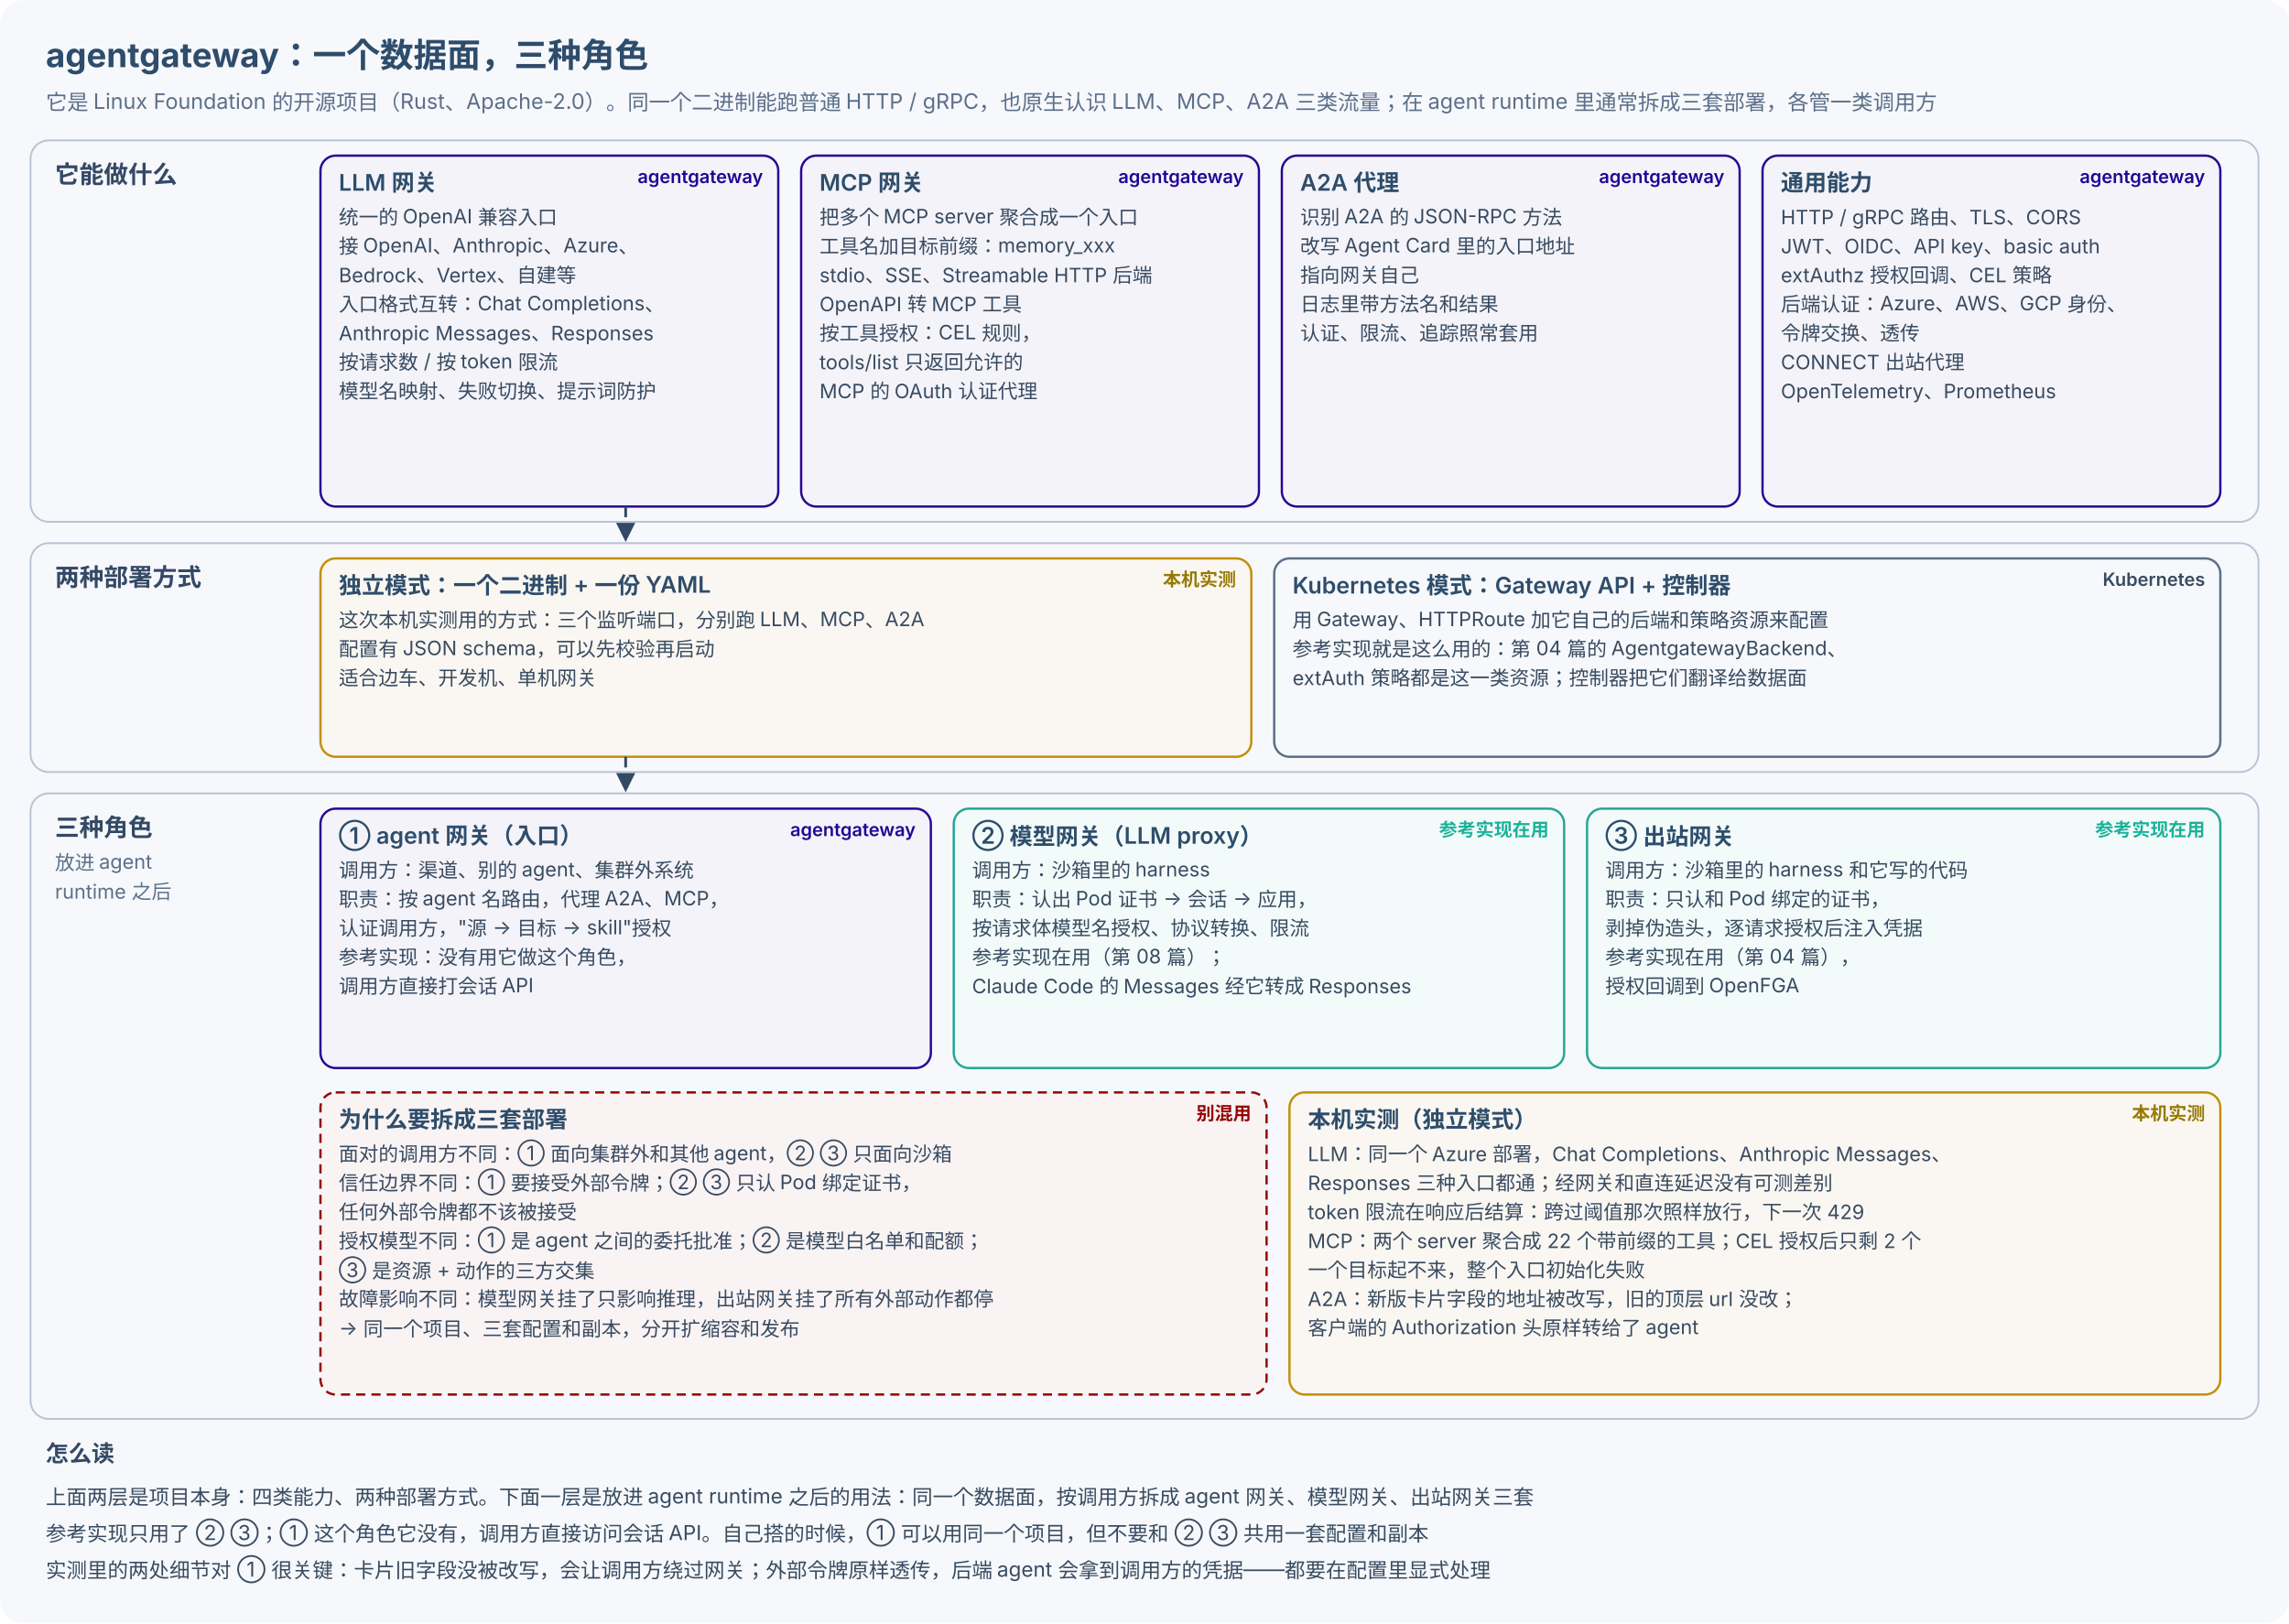
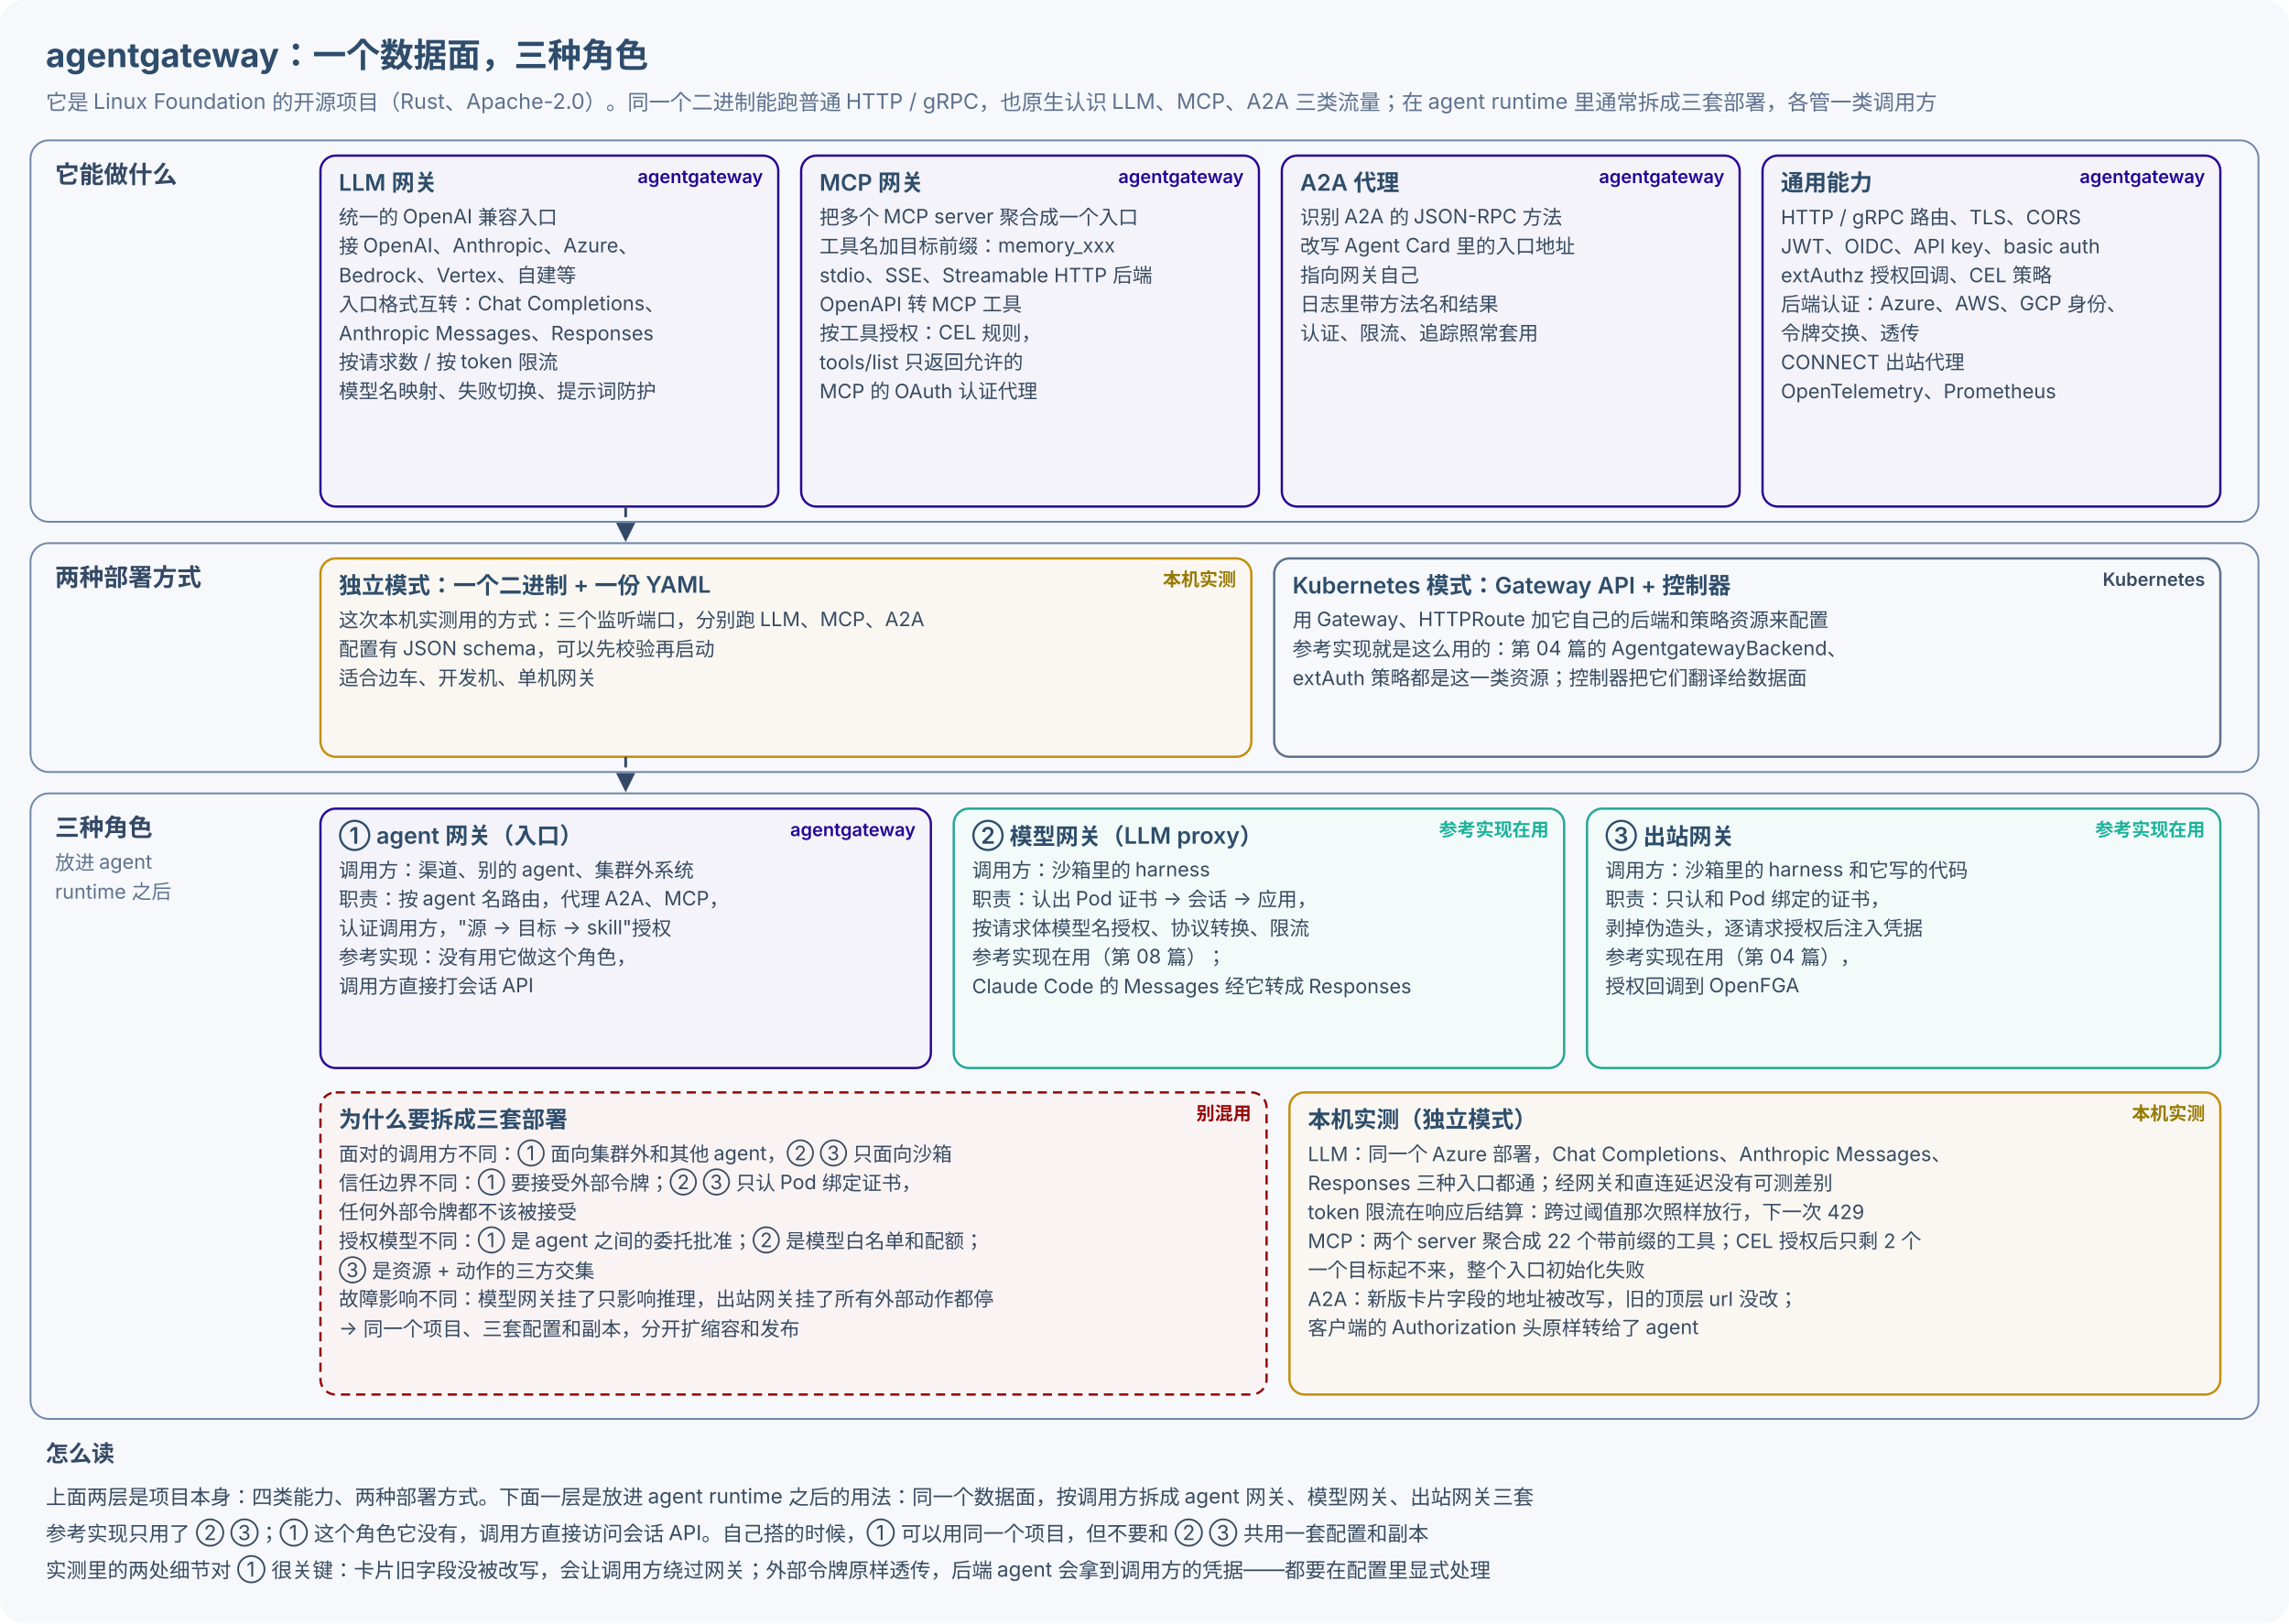
<svg xmlns="http://www.w3.org/2000/svg" viewBox="0 0 1500 1064" width="1500" height="1064" font-family="-apple-system, 'PingFang SC', 'Microsoft YaHei', 'Segoe UI', sans-serif">
  <defs>
    <marker id="a" viewBox="0 0 10 10" refX="9" refY="5" markerWidth="7" markerHeight="7" orient="auto-start-reverse">
      <path d="M0,0 L10,5 L0,10 z" fill="#344965" />
    </marker>
-     <style>.title{fill:#2e4c6b;font-size:22px;font-weight:700}.sub{fill:#5c6f8a;font-size:14px}.h{fill:#2e4d6b;font-size:15px;font-weight:600}.t{fill:#384b61;font-size:13px}.tag{font-size:12px;font-weight:600}.ln{fill:#344965;font-size:16px;font-weight:700}.ld{fill:#5c6f8a;font-size:13px}.fl{fill:none;stroke:#344965;stroke-width:1.8;stroke-dasharray:7 6;animation:d 1.3s linear infinite}.bn{fill:#f6f8fb;font-size:13px;font-weight:700;text-anchor:middle}.lg{fill:#384b61;font-size:13.5px}.lgh{fill:#344965;font-size:15px;font-weight:600}.pulse{animation:p 2.2s ease-in-out infinite}@keyframes d{to{stroke-dashoffset:-26}}@keyframes p{0%,100%{stroke-opacity:1}50%{stroke-opacity:.3}}</style>
+     <style>.title{fill:#2e4c6b;font-size:22px;font-weight:700}.sub{fill:#5e718d;font-size:14px}.h{fill:#2e4d6b;font-size:15px;font-weight:600}.t{fill:#384b61;font-size:13px}.tag{font-size:12px;font-weight:600}.ln{fill:#344965;font-size:16px;font-weight:700}.ld{fill:#5e718d;font-size:13px}.fl{fill:none;stroke:#344965;stroke-width:1.8;stroke-dasharray:7 6;animation:d 1.3s linear infinite}.bn{fill:#f6f8fb;font-size:13px;font-weight:700;text-anchor:middle}.lg{fill:#384b61;font-size:13.5px}.lgh{fill:#344965;font-size:15px;font-weight:600}.pulse{animation:p 2.2s ease-in-out infinite}@keyframes d{to{stroke-dashoffset:-26}}@keyframes p{0%,100%{stroke-opacity:1}50%{stroke-opacity:.3}}</style>
  </defs>
  <rect width="1500" height="1064" rx="16" fill="#f6f8fb" />
  <text class="title" x="30" y="44">agentgateway：一个数据面，三种角色</text>
  <text class="sub" x="30" y="72">它是 Linux Foundation 的开源项目（Rust、Apache-2.0）。同一个二进制能跑普通 HTTP / gRPC，也原生认识 LLM、MCP、A2A 三类流量；在 agent runtime 里通常拆成三套部署，各管一类调用方</text>
-   <rect x="20" y="92" width="1460" height="250" rx="12" fill="#f6f8fb" stroke="#b9c4d5" stroke-width="1.2" />
+   <rect x="20" y="92" width="1460" height="250" rx="12" fill="#f6f8fb" stroke="#7087a9" stroke-width="1.2" />
  <text class="ln" x="36" y="120">它能做什么</text>
  <rect x="210" y="102" width="300" height="230" rx="10" fill="#f4f3f9" stroke="#2a0693" stroke-width="1.5" />
  <text class="h" x="222" y="125">LLM 网关</text>
  <text class="tag" x="500" y="120" fill="#220495" text-anchor="end">agentgateway</text>
  <text class="t" x="222" y="147">统一的 OpenAI 兼容入口</text>
  <text class="t" x="222" y="166">接 OpenAI、Anthropic、Azure、</text>
  <text class="t" x="222" y="185">  Bedrock、Vertex、自建等</text>
  <text class="t" x="222" y="204">入口格式互转：Chat Completions、</text>
  <text class="t" x="222" y="223">  Anthropic Messages、Responses</text>
  <text class="t" x="222" y="242">按请求数 / 按 token 限流</text>
  <text class="t" x="222" y="261">模型名映射、失败切换、提示词防护</text>
  <rect x="525" y="102" width="300" height="230" rx="10" fill="#f4f3f9" stroke="#2a0693" stroke-width="1.5" />
  <text class="h" x="537" y="125">MCP 网关</text>
  <text class="tag" x="815" y="120" fill="#220495" text-anchor="end">agentgateway</text>
  <text class="t" x="537" y="147">把多个 MCP server 聚合成一个入口</text>
  <text class="t" x="537" y="166">  工具名加目标前缀：memory_xxx</text>
  <text class="t" x="537" y="185">stdio、SSE、Streamable HTTP 后端</text>
  <text class="t" x="537" y="204">OpenAPI 转 MCP 工具</text>
  <text class="t" x="537" y="223">按工具授权：CEL 规则，</text>
  <text class="t" x="537" y="242">  tools/list 只返回允许的</text>
  <text class="t" x="537" y="261">MCP 的 OAuth 认证代理</text>
  <rect x="840" y="102" width="300" height="230" rx="10" fill="#f4f3f9" stroke="#2a0693" stroke-width="1.5" />
  <text class="h" x="852" y="125">A2A 代理</text>
  <text class="tag" x="1130" y="120" fill="#220495" text-anchor="end">agentgateway</text>
  <text class="t" x="852" y="147">识别 A2A 的 JSON-RPC 方法</text>
  <text class="t" x="852" y="166">改写 Agent Card 里的入口地址</text>
  <text class="t" x="852" y="185">  指向网关自己</text>
  <text class="t" x="852" y="204">日志里带方法名和结果</text>
  <text class="t" x="852" y="223">认证、限流、追踪照常套用</text>
  <rect x="1155" y="102" width="300" height="230" rx="10" fill="#f4f3f9" stroke="#2a0693" stroke-width="1.5" />
  <text class="h" x="1167" y="125">通用能力</text>
  <text class="tag" x="1445" y="120" fill="#220495" text-anchor="end">agentgateway</text>
  <text class="t" x="1167" y="147">HTTP / gRPC 路由、TLS、CORS</text>
  <text class="t" x="1167" y="166">JWT、OIDC、API key、basic auth</text>
  <text class="t" x="1167" y="185">extAuthz 授权回调、CEL 策略</text>
  <text class="t" x="1167" y="204">后端认证：Azure、AWS、GCP 身份、</text>
  <text class="t" x="1167" y="223">  令牌交换、透传</text>
  <text class="t" x="1167" y="242">CONNECT 出站代理</text>
  <text class="t" x="1167" y="261">OpenTelemetry、Prometheus</text>
-   <rect x="20" y="356" width="1460" height="150" rx="12" fill="#f6f8fb" stroke="#b9c4d5" stroke-width="1.2" />
+   <rect x="20" y="356" width="1460" height="150" rx="12" fill="#f6f8fb" stroke="#7087a9" stroke-width="1.2" />
  <text class="ln" x="36" y="384">两种部署方式</text>
  <rect x="210" y="366" width="610" height="130" rx="10" fill="#faf7f2" stroke="#c38f09" stroke-width="1.5" />
  <text class="h" x="222" y="389">独立模式：一个二进制 + 一份 YAML</text>
  <text class="tag" x="810" y="384" fill="#967903" text-anchor="end">本机实测</text>
  <text class="t" x="222" y="411">这次本机实测用的方式：三个监听端口，分别跑 LLM、MCP、A2A</text>
  <text class="t" x="222" y="430">配置有 JSON schema，可以先校验再启动</text>
  <text class="t" x="222" y="449">适合边车、开发机、单机网关</text>
-   <rect x="835" y="366" width="620" height="130" rx="10" fill="#f6f8fb" stroke="#5c6f8a" stroke-width="1.5" />
+   <rect x="835" y="366" width="620" height="130" rx="10" fill="#f6f8fb" stroke="#5e718d" stroke-width="1.5" />
  <text class="h" x="847" y="389">Kubernetes 模式：Gateway API + 控制器</text>
  <text class="tag" x="1445" y="384" fill="#384b61" text-anchor="end">Kubernetes</text>
  <text class="t" x="847" y="411">用 Gateway、HTTPRoute 加它自己的后端和策略资源来配置</text>
  <text class="t" x="847" y="430">参考实现就是这么用的：第 04 篇的 AgentgatewayBackend、</text>
  <text class="t" x="847" y="449">  extAuth 策略都是这一类资源；控制器把它们翻译给数据面</text>
-   <rect x="20" y="520" width="1460" height="410" rx="12" fill="#f6f8fb" stroke="#b9c4d5" stroke-width="1.2" />
+   <rect x="20" y="520" width="1460" height="410" rx="12" fill="#f6f8fb" stroke="#7087a9" stroke-width="1.2" />
  <text class="ln" x="36" y="548">三种角色</text>
  <text class="ld" x="36" y="570">放进 agent</text>
  <text class="ld" x="36" y="589">runtime 之后</text>
  <rect x="210" y="530" width="400" height="170" rx="10" fill="#f4f3f9" stroke="#2a0693" stroke-width="1.5" />
  <text class="h" x="222" y="553">① agent 网关（入口）</text>
  <text class="tag" x="600" y="548" fill="#220495" text-anchor="end">agentgateway</text>
  <text class="t" x="222" y="575">调用方：渠道、别的 agent、集群外系统</text>
  <text class="t" x="222" y="594">职责：按 agent 名路由，代理 A2A、MCP，</text>
  <text class="t" x="222" y="613">  认证调用方，"源 → 目标 → skill"授权</text>
  <text class="t" x="222" y="632">参考实现：没有用它做这个角色，</text>
  <text class="t" x="222" y="651">  调用方直接打会话 API</text>
  <rect x="625" y="530" width="400" height="170" rx="10" fill="#f2fbfa" stroke="#26a696" stroke-width="1.5" />
  <text class="h" x="637" y="553">② 模型网关（LLM proxy）</text>
  <text class="tag" x="1015" y="548" fill="#1bb199" text-anchor="end">参考实现在用</text>
  <text class="t" x="637" y="575">调用方：沙箱里的 harness</text>
  <text class="t" x="637" y="594">职责：认出 Pod 证书 → 会话 → 应用，</text>
  <text class="t" x="637" y="613">  按请求体模型名授权、协议转换、限流</text>
  <text class="t" x="637" y="632">参考实现在用（第 08 篇）；</text>
  <text class="t" x="637" y="651">  Claude Code 的 Messages 经它转成 Responses</text>
  <rect x="1040" y="530" width="415" height="170" rx="10" fill="#f2fbfa" stroke="#26a696" stroke-width="1.5" />
  <text class="h" x="1052" y="553">③ 出站网关</text>
  <text class="tag" x="1445" y="548" fill="#1bb199" text-anchor="end">参考实现在用</text>
  <text class="t" x="1052" y="575">调用方：沙箱里的 harness 和它写的代码</text>
  <text class="t" x="1052" y="594">职责：只认和 Pod 绑定的证书，</text>
  <text class="t" x="1052" y="613">  剥掉伪造头，逐请求授权后注入凭据</text>
  <text class="t" x="1052" y="632">参考实现在用（第 04 篇），</text>
  <text class="t" x="1052" y="651">  授权回调到 OpenFGA</text>
  <rect x="210" y="716" width="620" height="198" rx="10" fill="#f9f3f4" stroke="#920707" stroke-width="1.5" stroke-dasharray="6 4" />
  <text class="h" x="222" y="739">为什么要拆成三套部署</text>
  <text class="tag" x="820" y="734" fill="#940505" text-anchor="end">别混用</text>
  <text class="t" x="222" y="761">面对的调用方不同：① 面向集群外和其他 agent，② ③ 只面向沙箱</text>
  <text class="t" x="222" y="780">信任边界不同：① 要接受外部令牌；② ③ 只认 Pod 绑定证书，</text>
  <text class="t" x="222" y="799">  任何外部令牌都不该被接受</text>
  <text class="t" x="222" y="818">授权模型不同：① 是 agent 之间的委托批准；② 是模型白名单和配额；</text>
  <text class="t" x="222" y="837">  ③ 是资源 + 动作的三方交集</text>
  <text class="t" x="222" y="856">故障影响不同：模型网关挂了只影响推理，出站网关挂了所有外部动作都停</text>
  <text class="t" x="222" y="875">→ 同一个项目、三套配置和副本，分开扩缩容和发布</text>
  <rect x="845" y="716" width="610" height="198" rx="10" fill="#faf7f2" stroke="#c38f09" stroke-width="1.5" />
  <text class="h" x="857" y="739">本机实测（独立模式）</text>
  <text class="tag" x="1445" y="734" fill="#967903" text-anchor="end">本机实测</text>
  <text class="t" x="857" y="761">LLM：同一个 Azure 部署，Chat Completions、Anthropic Messages、</text>
  <text class="t" x="857" y="780">  Responses 三种入口都通；经网关和直连延迟没有可测差别</text>
  <text class="t" x="857" y="799">token 限流在响应后结算：跨过阈值那次照样放行，下一次 429</text>
  <text class="t" x="857" y="818">MCP：两个 server 聚合成 22 个带前缀的工具；CEL 授权后只剩 2 个</text>
  <text class="t" x="857" y="837">  一个目标起不来，整个入口初始化失败</text>
  <text class="t" x="857" y="856">A2A：新版卡片字段的地址被改写，旧的顶层 url 没改；</text>
  <text class="t" x="857" y="875">  客户端的 Authorization 头原样转给了 agent</text>
  <path class="fl" d="M410,332 L410,354" marker-end="url(#a)" />
  <path class="fl" d="M410,496 L410,518" marker-end="url(#a)" />
  <text class="lgh" x="30" y="958">怎么读</text>
  <text class="lg" x="30" y="986">上面两层是项目本身：四类能力、两种部署方式。下面一层是放进 agent runtime 之后的用法：同一个数据面，按调用方拆成 agent 网关、模型网关、出站网关三套</text>
  <text class="lg" x="30" y="1010">参考实现只用了 ② ③；① 这个角色它没有，调用方直接访问会话 API。自己搭的时候，① 可以用同一个项目，但不要和 ② ③ 共用一套配置和副本</text>
  <text class="lg" x="30" y="1034">实测里的两处细节对 ① 很关键：卡片旧字段没被改写，会让调用方绕过网关；外部令牌原样透传，后端 agent 会拿到调用方的凭据——都要在配置里显式处理</text>
</svg>
